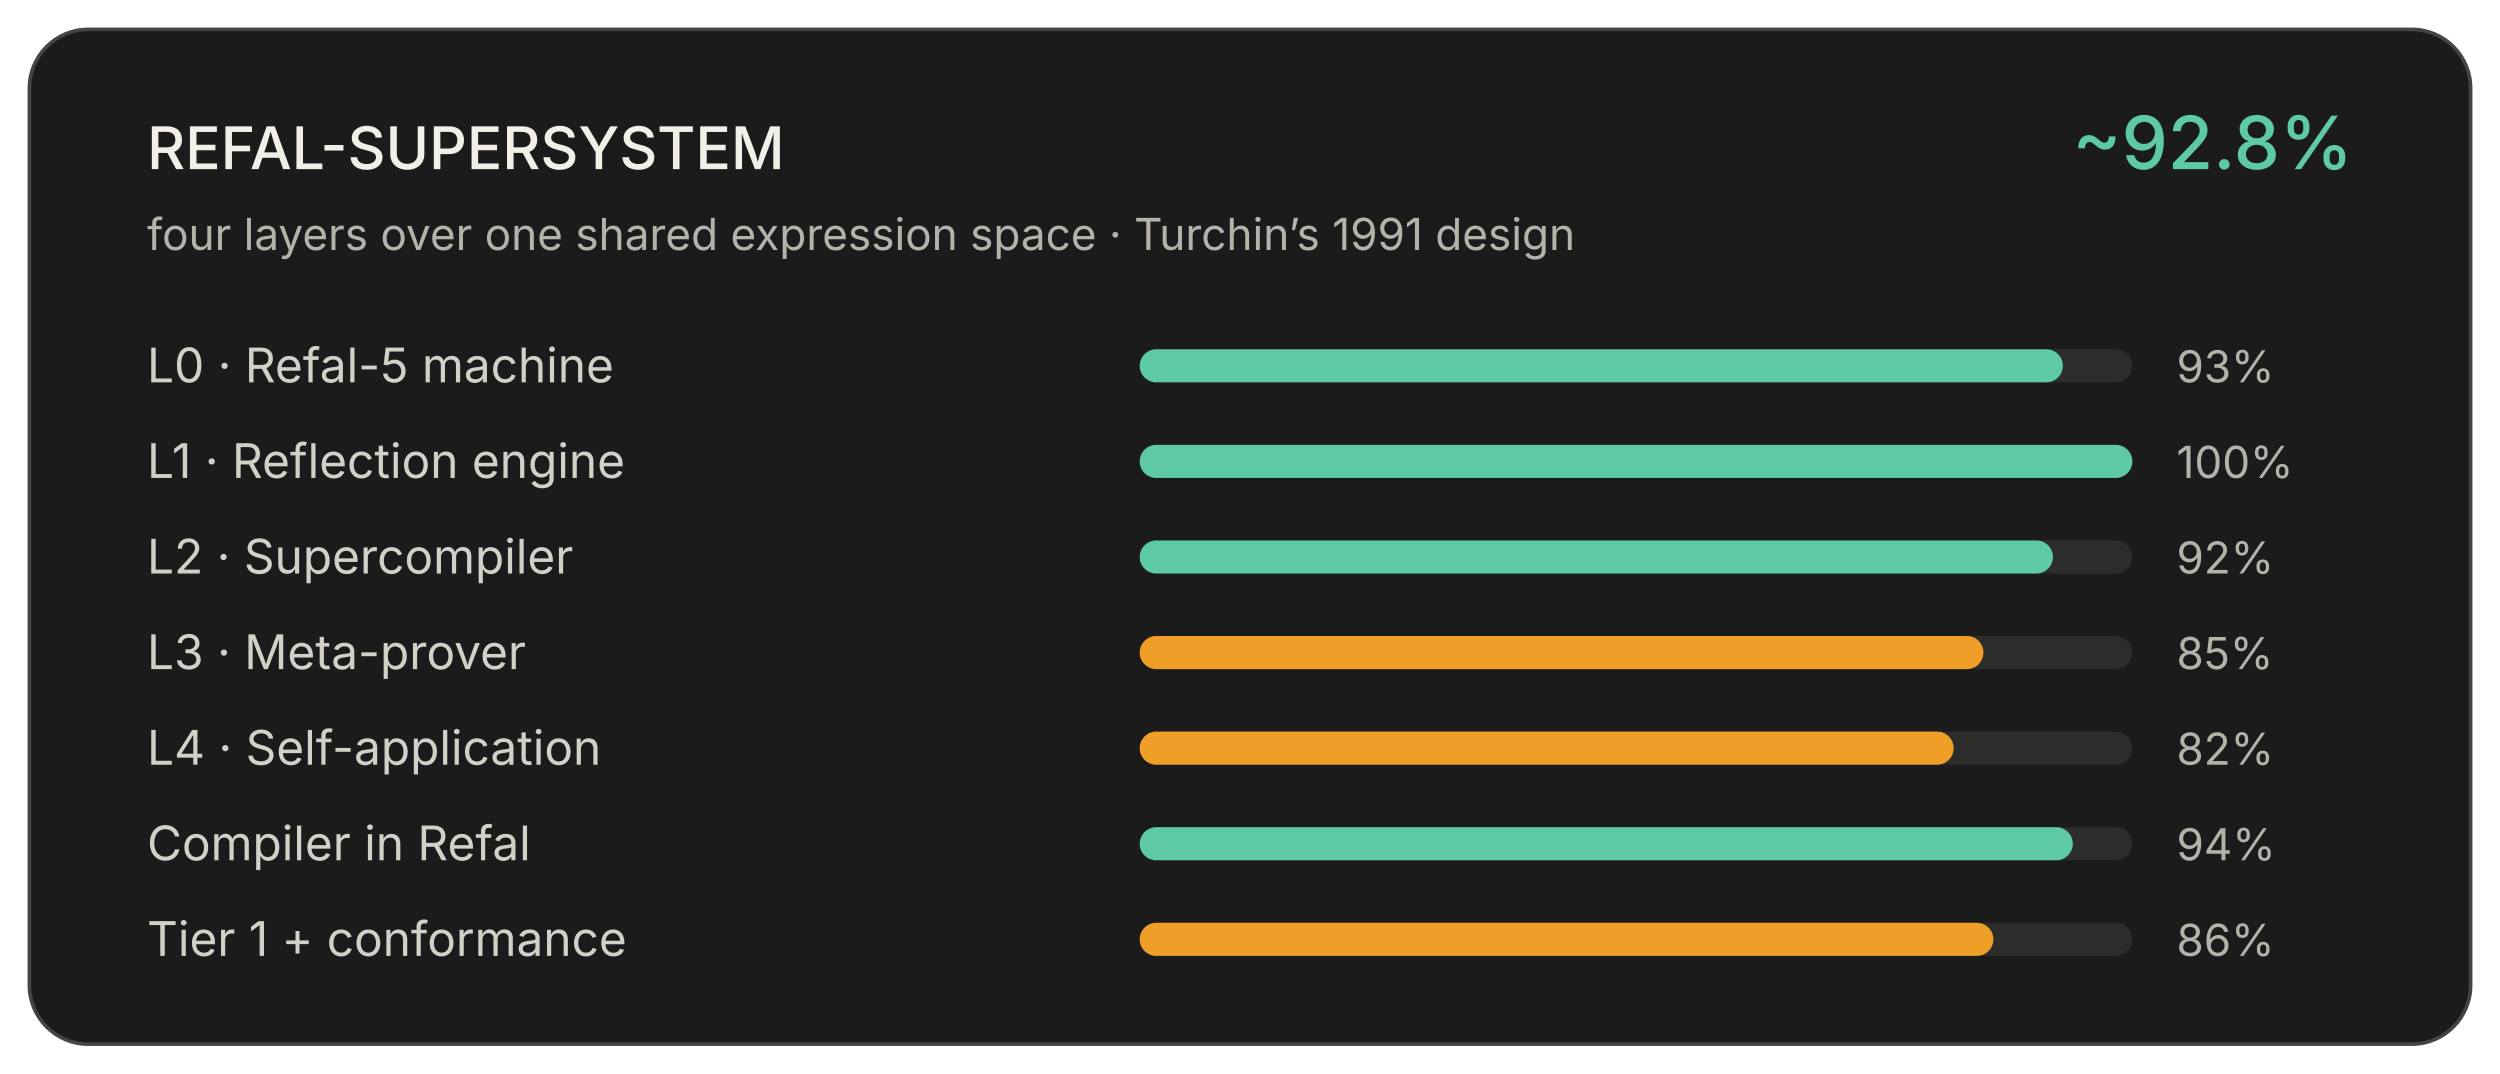
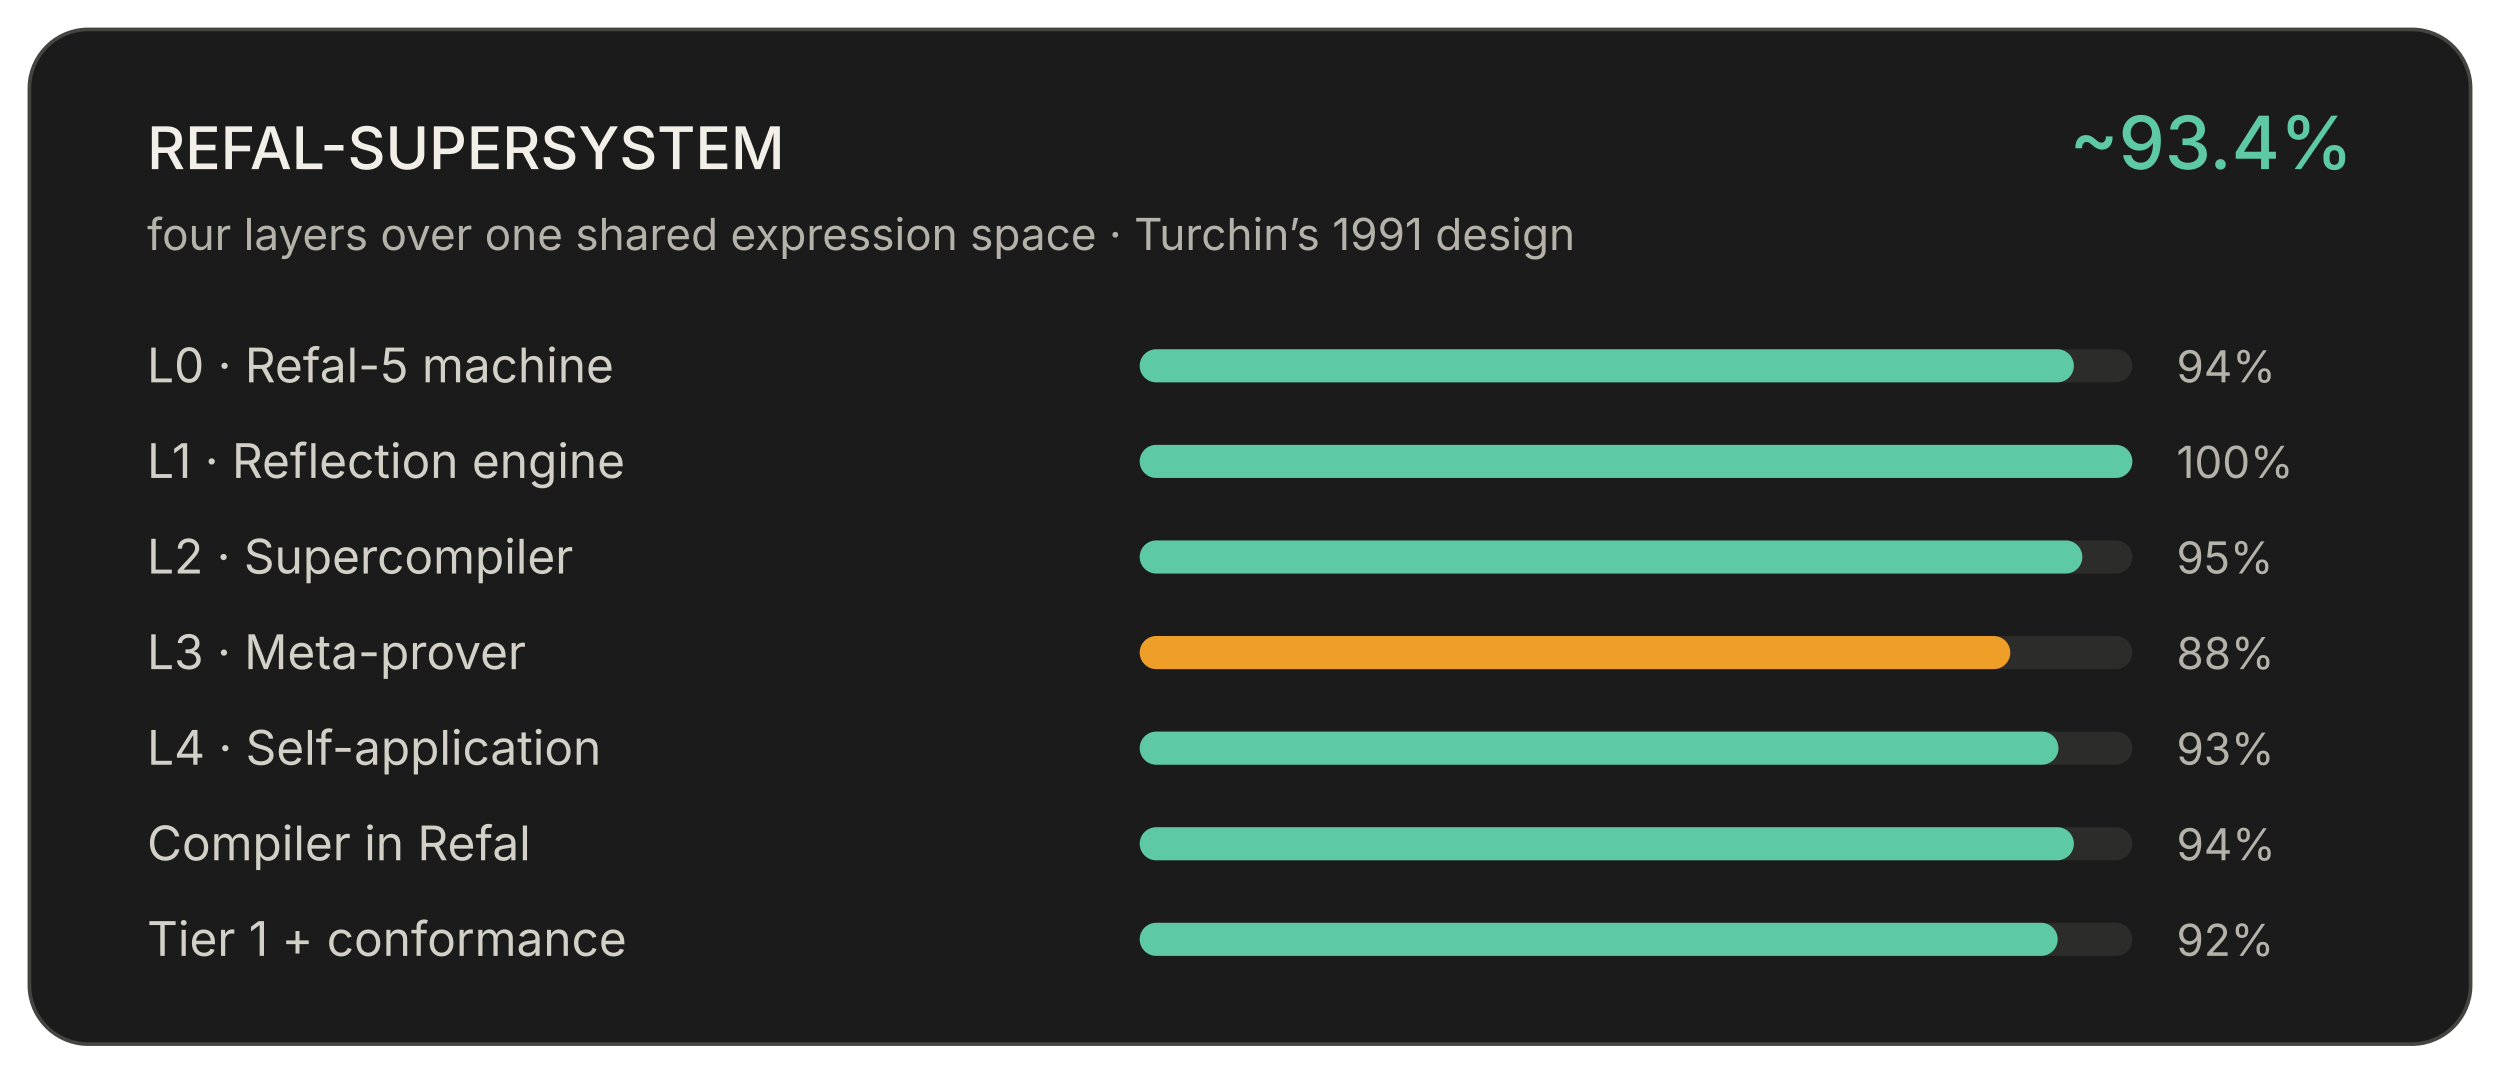
<svg xmlns="http://www.w3.org/2000/svg" viewBox="0 0 680 292" width="100%" role="img">
  <rect x="8" y="8" width="664" height="276" rx="16" fill="#1B1B1B" stroke="#444441" stroke-width="1" />
  <text x="40" y="46" font-family="system-ui,-apple-system,Segoe UI,sans-serif" font-size="16" font-weight="500" fill="#F1EFE8">REFAL-SUPERSYSTEM</text>
-   <text x="640" y="46" text-anchor="end" font-family="system-ui,-apple-system,Segoe UI,sans-serif" font-size="20" font-weight="500" fill="#5DCAA5">~92.8%</text>
+   <text x="640" y="46" text-anchor="end" font-family="system-ui,-apple-system,Segoe UI,sans-serif" font-size="20" font-weight="500" fill="#5DCAA5">~93.4%</text>
  <text x="40" y="68" font-family="system-ui,-apple-system,Segoe UI,sans-serif" font-size="12" fill="#B4B2A9">four layers over one shared expression space · Turchin’s 1991 design</text>
  <text x="40" y="104" font-family="system-ui,-apple-system,Segoe UI,sans-serif" font-size="13" fill="#D3D1C7">L0 · Refal-5 machine</text>
  <rect x="310" y="95" width="270" height="9" rx="4.5" fill="#2C2C2A" />
-   <rect x="310" y="95" width="251.1" height="9" rx="4.5" fill="#5DCAA5" />
-   <text x="592" y="104" font-family="system-ui,-apple-system,Segoe UI,sans-serif" font-size="12" fill="#B4B2A9">93%</text>
+   <rect x="310" y="95" width="254.1" height="9" rx="4.5" fill="#5DCAA5" />
+   <text x="592" y="104" font-family="system-ui,-apple-system,Segoe UI,sans-serif" font-size="12" fill="#B4B2A9">94%</text>
  <text x="40" y="130" font-family="system-ui,-apple-system,Segoe UI,sans-serif" font-size="13" fill="#D3D1C7">L1 · Reflection engine</text>
  <rect x="310" y="121" width="270" height="9" rx="4.5" fill="#2C2C2A" />
  <rect x="310" y="121" width="270.0" height="9" rx="4.5" fill="#5DCAA5" />
  <text x="592" y="130" font-family="system-ui,-apple-system,Segoe UI,sans-serif" font-size="12" fill="#B4B2A9">100%</text>
  <text x="40" y="156" font-family="system-ui,-apple-system,Segoe UI,sans-serif" font-size="13" fill="#D3D1C7">L2 · Supercompiler</text>
  <rect x="310" y="147" width="270" height="9" rx="4.5" fill="#2C2C2A" />
-   <rect x="310" y="147" width="248.4" height="9" rx="4.5" fill="#5DCAA5" />
-   <text x="592" y="156" font-family="system-ui,-apple-system,Segoe UI,sans-serif" font-size="12" fill="#B4B2A9">92%</text>
+   <rect x="310" y="147" width="256.4" height="9" rx="4.5" fill="#5DCAA5" />
+   <text x="592" y="156" font-family="system-ui,-apple-system,Segoe UI,sans-serif" font-size="12" fill="#B4B2A9">95%</text>
  <text x="40" y="182" font-family="system-ui,-apple-system,Segoe UI,sans-serif" font-size="13" fill="#D3D1C7">L3 · Meta-prover</text>
  <rect x="310" y="173" width="270" height="9" rx="4.5" fill="#2C2C2A" />
-   <rect x="310" y="173" width="229.5" height="9" rx="4.5" fill="#EF9F27" />
-   <text x="592" y="182" font-family="system-ui,-apple-system,Segoe UI,sans-serif" font-size="12" fill="#B4B2A9">85%</text>
+   <rect x="310" y="173" width="236.8" height="9" rx="4.5" fill="#EF9F27" />
+   <text x="592" y="182" font-family="system-ui,-apple-system,Segoe UI,sans-serif" font-size="12" fill="#B4B2A9">88%</text>
  <text x="40" y="208" font-family="system-ui,-apple-system,Segoe UI,sans-serif" font-size="13" fill="#D3D1C7">L4 · Self-application</text>
  <rect x="310" y="199" width="270" height="9" rx="4.5" fill="#2C2C2A" />
-   <rect x="310" y="199" width="221.4" height="9" rx="4.5" fill="#EF9F27" />
-   <text x="592" y="208" font-family="system-ui,-apple-system,Segoe UI,sans-serif" font-size="12" fill="#B4B2A9">82%</text>
+   <rect x="310" y="199" width="249.9" height="9" rx="4.5" fill="#5DCAA5" />
+   <text x="592" y="208" font-family="system-ui,-apple-system,Segoe UI,sans-serif" font-size="12" fill="#B4B2A9">93%</text>
  <text x="40" y="234" font-family="system-ui,-apple-system,Segoe UI,sans-serif" font-size="13" fill="#D3D1C7">Compiler in Refal</text>
  <rect x="310" y="225" width="270" height="9" rx="4.5" fill="#2C2C2A" />
-   <rect x="310" y="225" width="253.8" height="9" rx="4.5" fill="#5DCAA5" />
+   <rect x="310" y="225" width="254.1" height="9" rx="4.5" fill="#5DCAA5" />
  <text x="592" y="234" font-family="system-ui,-apple-system,Segoe UI,sans-serif" font-size="12" fill="#B4B2A9">94%</text>
  <text x="40" y="260" font-family="system-ui,-apple-system,Segoe UI,sans-serif" font-size="13" fill="#D3D1C7">Tier 1 + conformance</text>
  <rect x="310" y="251" width="270" height="9" rx="4.5" fill="#2C2C2A" />
-   <rect x="310" y="251" width="232.2" height="9" rx="4.5" fill="#EF9F27" />
-   <text x="592" y="260" font-family="system-ui,-apple-system,Segoe UI,sans-serif" font-size="12" fill="#B4B2A9">86%</text>
+   <rect x="310" y="251" width="249.7" height="9" rx="4.5" fill="#5DCAA5" />
+   <text x="592" y="260" font-family="system-ui,-apple-system,Segoe UI,sans-serif" font-size="12" fill="#B4B2A9">92%</text>
</svg>
